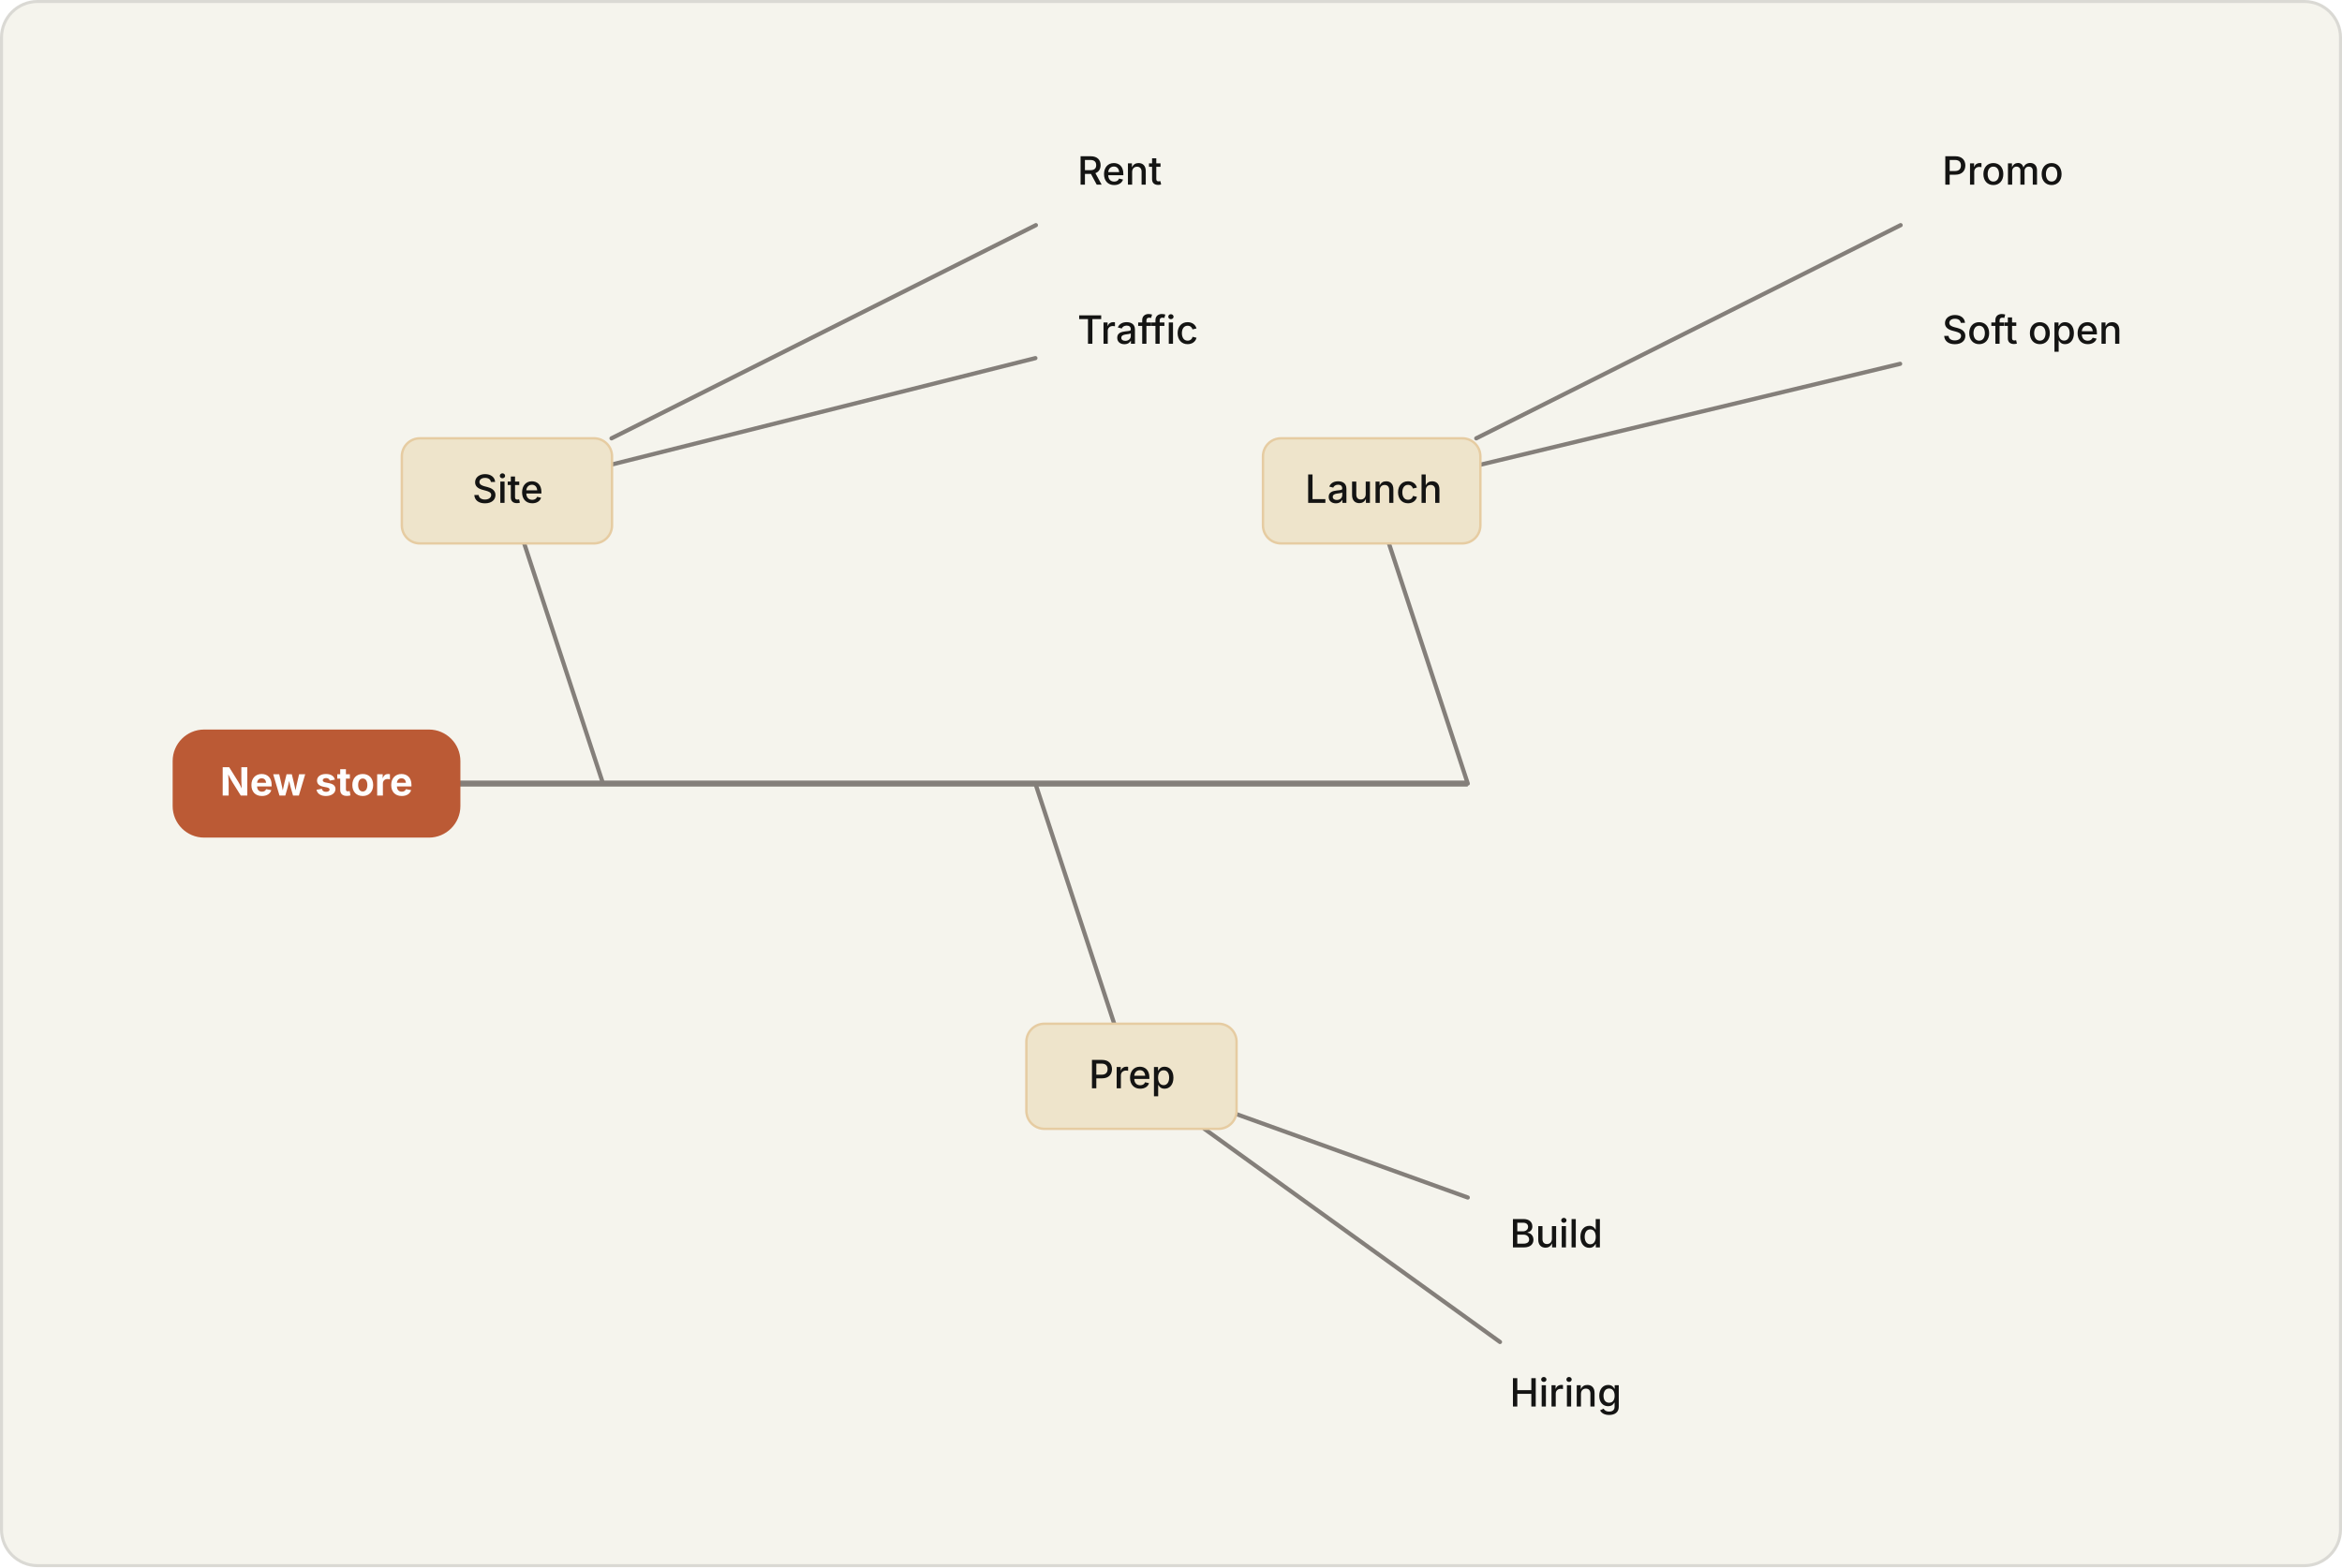
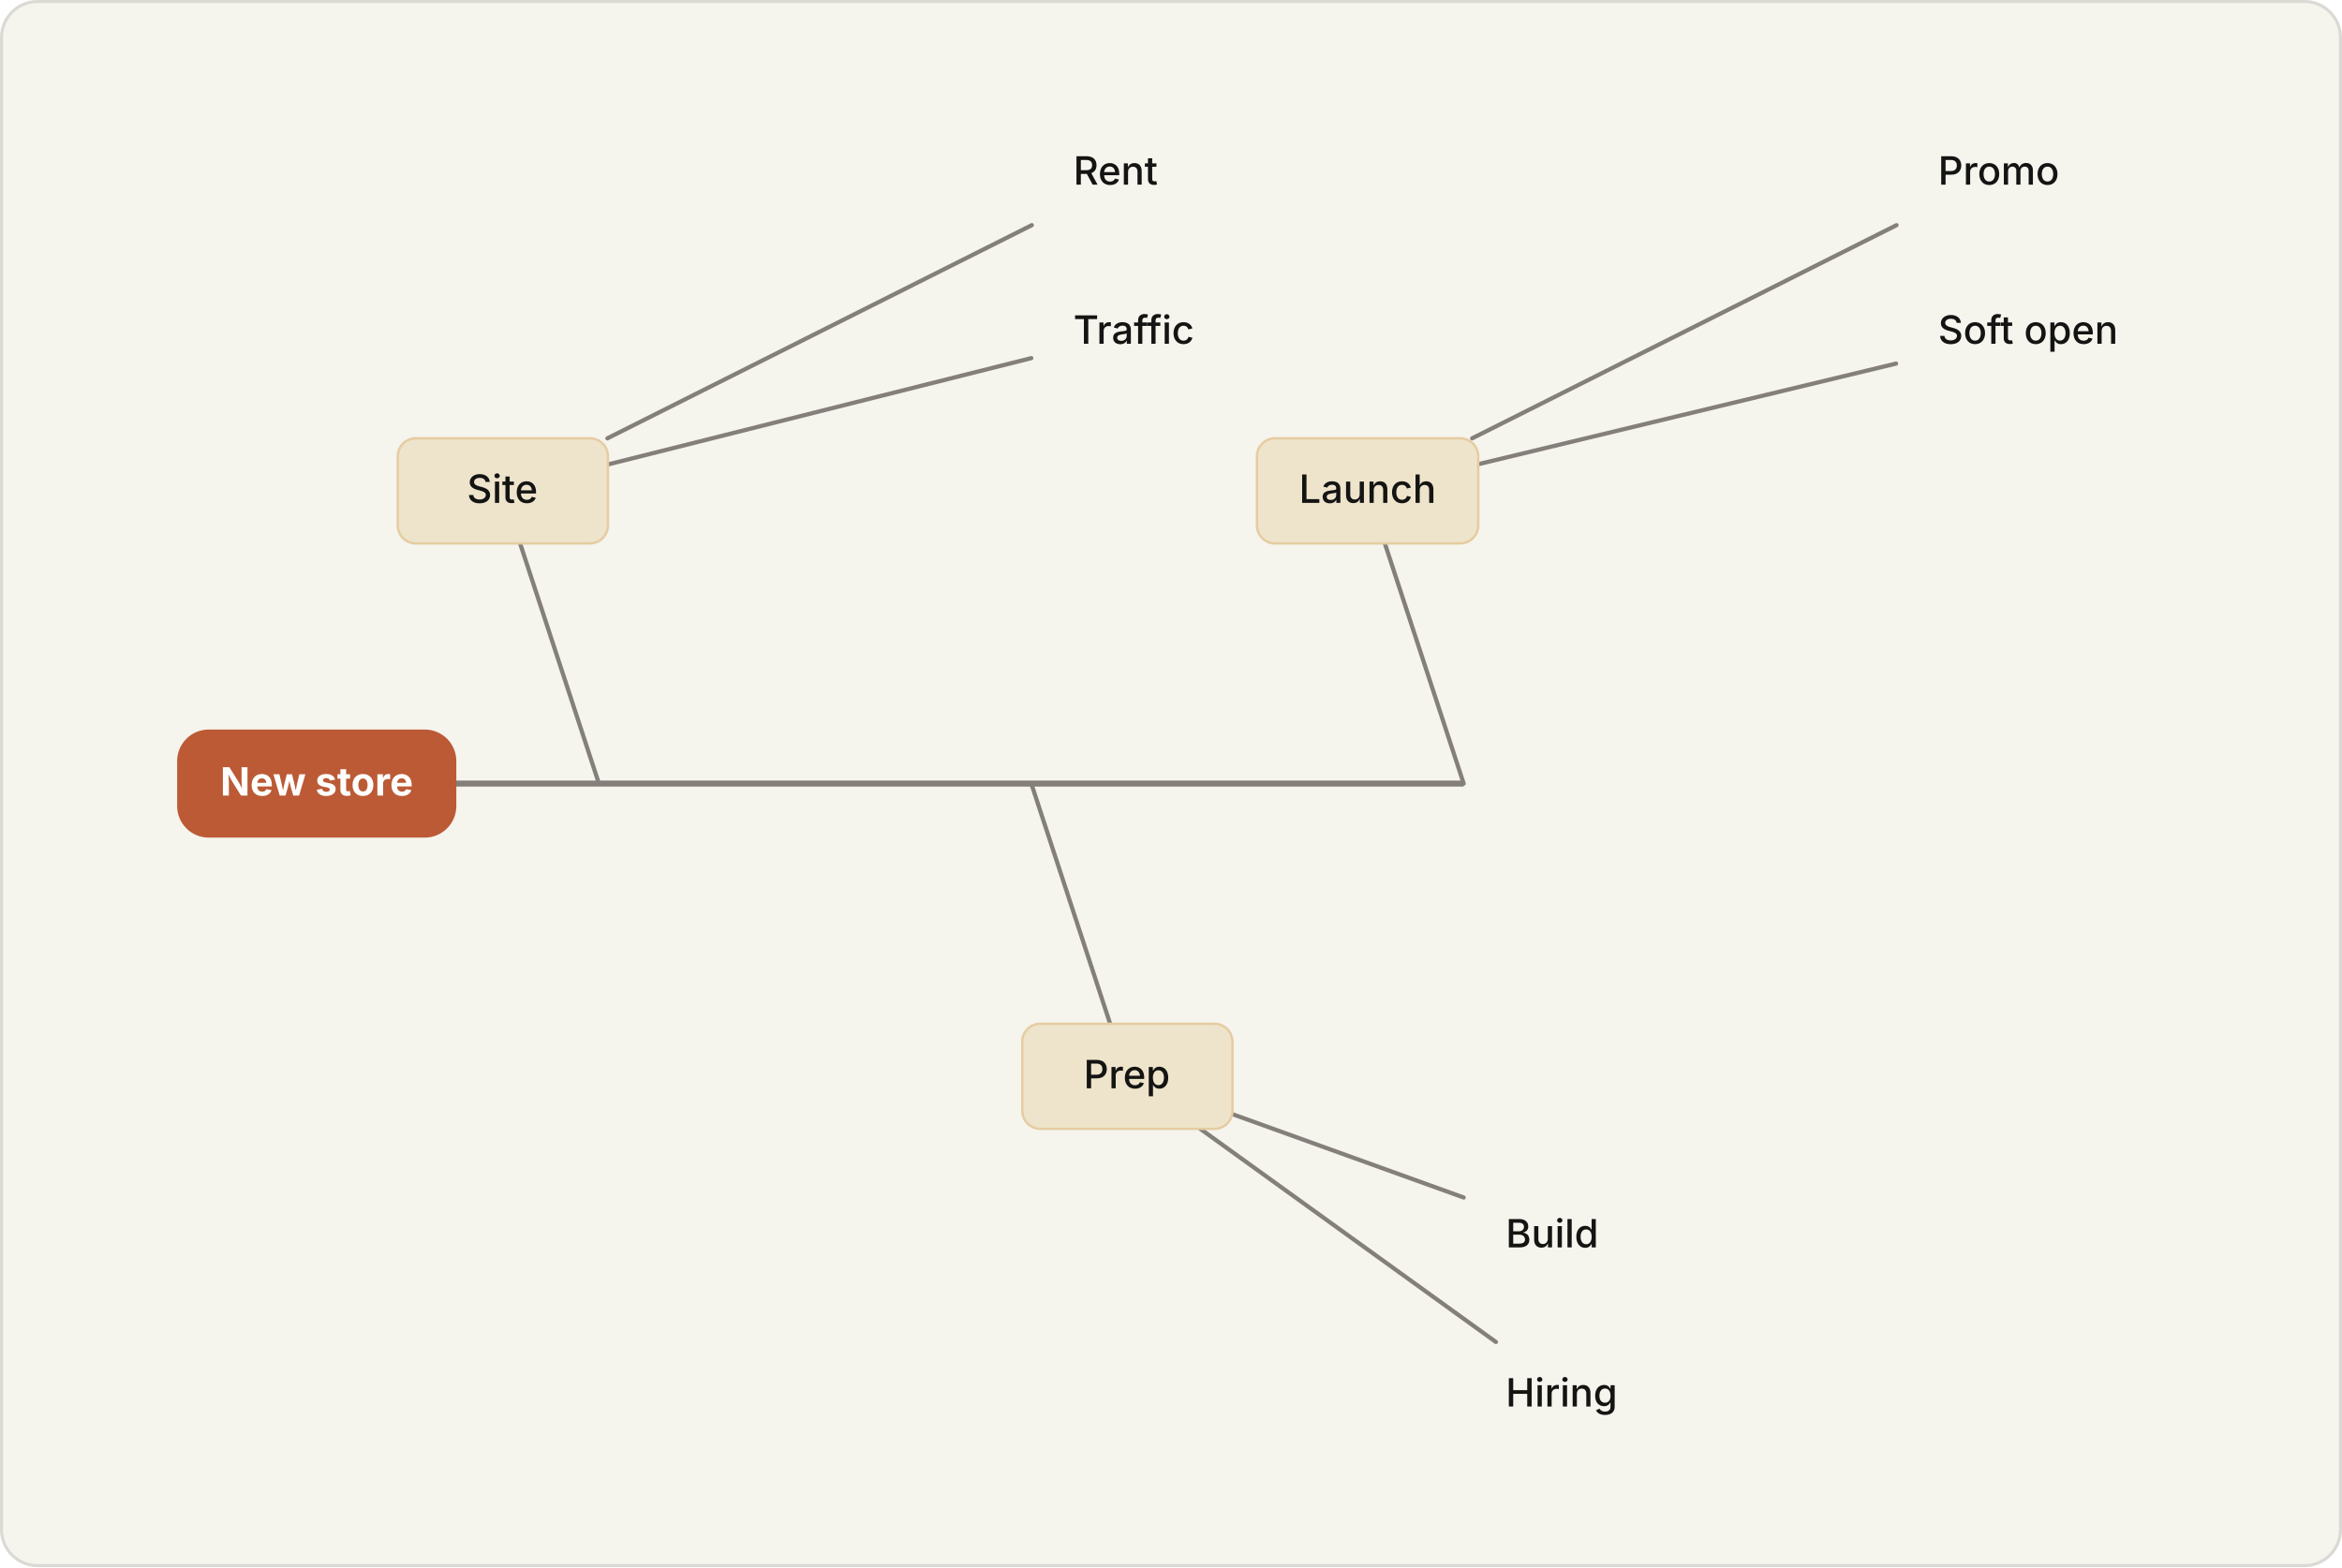
<svg xmlns="http://www.w3.org/2000/svg" width="780" height="522" viewBox="0 0 780 522" font-family="system-ui, -apple-system, BlinkMacSystemFont, &quot;Segoe UI&quot;, &quot;Noto Sans SC&quot;, &quot;Microsoft YaHei&quot;, sans-serif" role="img" lang="en">
  <rect x="0.5" y="0.5" width="779" height="521" rx="12" fill="#f5f4ed" stroke="#dad9d4" />
-   <g transform="translate(34 16)">
-     <svg width="712" height="490" viewBox="0 0 712 490" data-kchart-anchor-x="71.417236328125" data-kchart-anchor-y="245" font-family="system-ui, -apple-system, BlinkMacSystemFont, &quot;Segoe UI&quot;, &quot;Noto Sans SC&quot;, &quot;Microsoft YaHei&quot;, sans-serif" role="img" aria-labelledby="g-mindmap-fishbone-title">
-       <path d="M118.834 245 L166.834 245 L140.578 165" fill="none" stroke="#847f7a" stroke-width="1.4" stroke-linecap="round" stroke-linejoin="round" data-kc-kind="mindmap" data-kc-node="site" data-kc-related="[&quot;site&quot;,&quot;traffic&quot;,&quot;rent&quot;]" data-kc-from="open" data-kc-to="site" />
-       <path d="M169.834 138.709 L310.834 103.291" fill="none" stroke="#847f7a" stroke-width="1.4" stroke-linecap="round" stroke-linejoin="round" data-kc-kind="mindmap" data-kc-node="traffic" data-kc-related="[&quot;traffic&quot;]" data-kc-from="site" data-kc-to="traffic" />
-       <path d="M169.669 130 L311 59" fill="none" stroke="#847f7a" stroke-width="1.4" stroke-linecap="round" stroke-linejoin="round" data-kc-kind="mindmap" data-kc-node="rent" data-kc-related="[&quot;rent&quot;]" data-kc-from="site" data-kc-to="rent" />
-       <path d="M118.834 245 L310.834 245 L337.091 325" fill="none" stroke="#847f7a" stroke-width="1.4" stroke-linecap="round" stroke-linejoin="round" data-kc-kind="mindmap" data-kc-node="fit" data-kc-related="[&quot;fit&quot;,&quot;build&quot;,&quot;hire&quot;]" data-kc-from="open" data-kc-to="fit" />
-       <path d="M377.834 355.119 L454.834 382.881" fill="none" stroke="#847f7a" stroke-width="1.4" stroke-linecap="round" stroke-linejoin="round" data-kc-kind="mindmap" data-kc-node="build" data-kc-related="[&quot;build&quot;]" data-kc-from="fit" data-kc-to="build" />
-       <path d="M367.103 360 L465.566 431" fill="none" stroke="#847f7a" stroke-width="1.4" stroke-linecap="round" stroke-linejoin="round" data-kc-kind="mindmap" data-kc-node="hire" data-kc-related="[&quot;hire&quot;]" data-kc-from="fit" data-kc-to="hire" />
-       <path d="M118.834 245 L454.834 245 L428.578 165" fill="none" stroke="#847f7a" stroke-width="1.4" stroke-linecap="round" stroke-linejoin="round" data-kc-kind="mindmap" data-kc-node="launch" data-kc-related="[&quot;launch&quot;,&quot;soft&quot;,&quot;promo&quot;]" data-kc-from="open" data-kc-to="launch" />
-       <path d="M459.035 138.797 L598.834 105.188" fill="none" stroke="#847f7a" stroke-width="1.4" stroke-linecap="round" stroke-linejoin="round" data-kc-kind="mindmap" data-kc-node="soft" data-kc-related="[&quot;soft&quot;]" data-kc-from="launch" data-kc-to="soft" />
-       <path d="M457.669 130 L599 59" fill="none" stroke="#847f7a" stroke-width="1.4" stroke-linecap="round" stroke-linejoin="round" data-kc-kind="mindmap" data-kc-node="promo" data-kc-related="[&quot;promo&quot;]" data-kc-from="launch" data-kc-to="promo" />
-       <path d="M118.834 245 L454.834 245" fill="none" stroke="#847f7a" stroke-width="2" data-kc-kind="mindmap" data-kc-node="open" data-kc-related="[&quot;open&quot;,&quot;site&quot;,&quot;traffic&quot;,&quot;rent&quot;,&quot;fit&quot;,&quot;build&quot;,&quot;hire&quot;,&quot;launch&quot;,&quot;soft&quot;,&quot;promo&quot;]" data-kc-role="spine" />
-       <rect x="24" y="227.5" width="94.834" height="35" rx="10" fill="#bb5a35" stroke="#bb5a35" stroke-width="1" data-kc-kind="mindmap" data-kc-node="open" data-kc-related="[&quot;open&quot;,&quot;site&quot;,&quot;traffic&quot;,&quot;rent&quot;,&quot;fit&quot;,&quot;build&quot;,&quot;hire&quot;,&quot;launch&quot;,&quot;soft&quot;,&quot;promo&quot;]" />
-       <text x="71.417" y="249" text-anchor="middle" font-size="13" font-weight="650" fill="#fefefe" data-kc-kind="mindmap" data-kc-node="open" data-kc-related="[&quot;open&quot;,&quot;site&quot;,&quot;traffic&quot;,&quot;rent&quot;,&quot;fit&quot;,&quot;build&quot;,&quot;hire&quot;,&quot;launch&quot;,&quot;soft&quot;,&quot;promo&quot;]" data-kc-role="label">New store</text>
-       <rect x="99.834" y="130" width="70" height="35" rx="6" fill="#eee4cb" stroke="#e6cca2" stroke-width="0.8" data-kc-kind="mindmap" data-kc-node="site" data-kc-related="[&quot;site&quot;,&quot;traffic&quot;,&quot;rent&quot;]" />
-       <text x="123.298" y="151.5" text-anchor="start" font-size="13" font-weight="500" fill="#141413" data-kc-kind="mindmap" data-kc-node="site" data-kc-related="[&quot;site&quot;,&quot;traffic&quot;,&quot;rent&quot;]" data-kc-role="label">Site</text>
-       <text x="324.834" y="98.5" text-anchor="start" font-size="13" font-weight="500" fill="#141413" data-kc-kind="mindmap" data-kc-node="traffic" data-kc-related="[&quot;traffic&quot;]" data-kc-role="label">Traffic</text>
-       <text x="324.834" y="45.5" text-anchor="start" font-size="13" font-weight="500" fill="#141413" data-kc-kind="mindmap" data-kc-node="rent" data-kc-related="[&quot;rent&quot;]" data-kc-role="label">Rent</text>
-       <rect x="307.834" y="325" width="70" height="35" rx="6" fill="#eee4cb" stroke="#e6cca2" stroke-width="0.8" data-kc-kind="mindmap" data-kc-node="fit" data-kc-related="[&quot;fit&quot;,&quot;build&quot;,&quot;hire&quot;]" />
-       <text x="328.628" y="346.5" text-anchor="start" font-size="13" font-weight="500" fill="#141413" data-kc-kind="mindmap" data-kc-node="fit" data-kc-related="[&quot;fit&quot;,&quot;build&quot;,&quot;hire&quot;]" data-kc-role="label">Prep</text>
-       <text x="468.834" y="399.5" text-anchor="start" font-size="13" font-weight="500" fill="#141413" data-kc-kind="mindmap" data-kc-node="build" data-kc-related="[&quot;build&quot;]" data-kc-role="label">Build</text>
-       <text x="468.834" y="452.5" text-anchor="start" font-size="13" font-weight="500" fill="#141413" data-kc-kind="mindmap" data-kc-node="hire" data-kc-related="[&quot;hire&quot;]" data-kc-role="label">Hiring</text>
-       <rect x="386.634" y="130" width="72.402" height="35" rx="6" fill="#eee4cb" stroke="#e6cca2" stroke-width="0.8" data-kc-kind="mindmap" data-kc-node="launch" data-kc-related="[&quot;launch&quot;,&quot;soft&quot;,&quot;promo&quot;]" />
-       <text x="400.634" y="151.5" text-anchor="start" font-size="13" font-weight="500" fill="#141413" data-kc-kind="mindmap" data-kc-node="launch" data-kc-related="[&quot;launch&quot;,&quot;soft&quot;,&quot;promo&quot;]" data-kc-role="label">Launch</text>
-       <text x="612.834" y="98.5" text-anchor="start" font-size="13" font-weight="500" fill="#141413" data-kc-kind="mindmap" data-kc-node="soft" data-kc-related="[&quot;soft&quot;]" data-kc-role="label">Soft open</text>
-       <text x="612.834" y="45.5" text-anchor="start" font-size="13" font-weight="500" fill="#141413" data-kc-kind="mindmap" data-kc-node="promo" data-kc-related="[&quot;promo&quot;]" data-kc-role="label">Promo</text>
+   <g transform="translate(35.5 16)">
+     <svg width="709" height="490" viewBox="0 0 709 490" data-kchart-anchor-x="69.98653411865234" data-kchart-anchor-y="245" font-family="system-ui, -apple-system, BlinkMacSystemFont, &quot;Segoe UI&quot;, &quot;Noto Sans SC&quot;, &quot;Microsoft YaHei&quot;, sans-serif" role="img" aria-labelledby="g-mindmap-fishbone-title">
+       <path d="M115.973 245 L163.973 245 L137.717 165" fill="none" stroke="#847f7a" stroke-width="1.4" stroke-linecap="round" stroke-linejoin="round" data-kc-kind="mindmap" data-kc-node="site" data-kc-related="[&quot;site&quot;,&quot;traffic&quot;,&quot;rent&quot;]" data-kc-from="open" data-kc-to="site" />
+       <path d="M166.973 138.709 L307.973 103.291" fill="none" stroke="#847f7a" stroke-width="1.4" stroke-linecap="round" stroke-linejoin="round" data-kc-kind="mindmap" data-kc-node="traffic" data-kc-related="[&quot;traffic&quot;]" data-kc-from="site" data-kc-to="traffic" />
+       <path d="M166.808 130 L308.138 59" fill="none" stroke="#847f7a" stroke-width="1.4" stroke-linecap="round" stroke-linejoin="round" data-kc-kind="mindmap" data-kc-node="rent" data-kc-related="[&quot;rent&quot;]" data-kc-from="site" data-kc-to="rent" />
+       <path d="M115.973 245 L307.973 245 L334.229 325" fill="none" stroke="#847f7a" stroke-width="1.4" stroke-linecap="round" stroke-linejoin="round" data-kc-kind="mindmap" data-kc-node="fit" data-kc-related="[&quot;fit&quot;,&quot;build&quot;,&quot;hire&quot;]" data-kc-from="open" data-kc-to="fit" />
+       <path d="M374.973 355.119 L451.973 382.881" fill="none" stroke="#847f7a" stroke-width="1.4" stroke-linecap="round" stroke-linejoin="round" data-kc-kind="mindmap" data-kc-node="build" data-kc-related="[&quot;build&quot;]" data-kc-from="fit" data-kc-to="build" />
+       <path d="M364.242 360 L462.704 431" fill="none" stroke="#847f7a" stroke-width="1.4" stroke-linecap="round" stroke-linejoin="round" data-kc-kind="mindmap" data-kc-node="hire" data-kc-related="[&quot;hire&quot;]" data-kc-from="fit" data-kc-to="hire" />
+       <path d="M115.973 245 L451.973 245 L425.717 165" fill="none" stroke="#847f7a" stroke-width="1.4" stroke-linecap="round" stroke-linejoin="round" data-kc-kind="mindmap" data-kc-node="launch" data-kc-related="[&quot;launch&quot;,&quot;soft&quot;,&quot;promo&quot;]" data-kc-from="open" data-kc-to="launch" />
+       <path d="M456.821 138.625 L595.973 105.108" fill="none" stroke="#847f7a" stroke-width="1.4" stroke-linecap="round" stroke-linejoin="round" data-kc-kind="mindmap" data-kc-node="soft" data-kc-related="[&quot;soft&quot;]" data-kc-from="launch" data-kc-to="soft" />
+       <path d="M454.808 130 L596.138 59" fill="none" stroke="#847f7a" stroke-width="1.4" stroke-linecap="round" stroke-linejoin="round" data-kc-kind="mindmap" data-kc-node="promo" data-kc-related="[&quot;promo&quot;]" data-kc-from="launch" data-kc-to="promo" />
+       <path d="M115.973 245 L451.973 245" fill="none" stroke="#847f7a" stroke-width="2" data-kc-kind="mindmap" data-kc-node="open" data-kc-related="[&quot;open&quot;,&quot;site&quot;,&quot;traffic&quot;,&quot;rent&quot;,&quot;fit&quot;,&quot;build&quot;,&quot;hire&quot;,&quot;launch&quot;,&quot;soft&quot;,&quot;promo&quot;]" data-kc-role="spine" />
+       <rect x="24" y="227.5" width="91.973" height="35" rx="10" fill="#bb5a35" stroke="#bb5a35" stroke-width="1" data-kc-kind="mindmap" data-kc-node="open" data-kc-related="[&quot;open&quot;,&quot;site&quot;,&quot;traffic&quot;,&quot;rent&quot;,&quot;fit&quot;,&quot;build&quot;,&quot;hire&quot;,&quot;launch&quot;,&quot;soft&quot;,&quot;promo&quot;]" />
+       <text x="69.987" y="249" text-anchor="middle" font-size="13" font-weight="650" fill="#fefefe" data-kc-kind="mindmap" data-kc-node="open" data-kc-related="[&quot;open&quot;,&quot;site&quot;,&quot;traffic&quot;,&quot;rent&quot;,&quot;fit&quot;,&quot;build&quot;,&quot;hire&quot;,&quot;launch&quot;,&quot;soft&quot;,&quot;promo&quot;]" data-kc-role="label">New store</text>
+       <rect x="96.973" y="130" width="70" height="35" rx="6" fill="#eee4cb" stroke="#e6cca2" stroke-width="0.8" data-kc-kind="mindmap" data-kc-node="site" data-kc-related="[&quot;site&quot;,&quot;traffic&quot;,&quot;rent&quot;]" />
+       <text x="120.007" y="151.5" text-anchor="start" font-size="13" font-weight="500" fill="#141413" data-kc-kind="mindmap" data-kc-node="site" data-kc-related="[&quot;site&quot;,&quot;traffic&quot;,&quot;rent&quot;]" data-kc-role="label">Site</text>
+       <text x="321.973" y="98.5" text-anchor="start" font-size="13" font-weight="500" fill="#141413" data-kc-kind="mindmap" data-kc-node="traffic" data-kc-related="[&quot;traffic&quot;]" data-kc-role="label">Traffic</text>
+       <text x="321.973" y="45.5" text-anchor="start" font-size="13" font-weight="500" fill="#141413" data-kc-kind="mindmap" data-kc-node="rent" data-kc-related="[&quot;rent&quot;]" data-kc-role="label">Rent</text>
+       <rect x="304.973" y="325" width="70" height="35" rx="6" fill="#eee4cb" stroke="#e6cca2" stroke-width="0.8" data-kc-kind="mindmap" data-kc-node="fit" data-kc-related="[&quot;fit&quot;,&quot;build&quot;,&quot;hire&quot;]" />
+       <text x="325.4" y="346.5" text-anchor="start" font-size="13" font-weight="500" fill="#141413" data-kc-kind="mindmap" data-kc-node="fit" data-kc-related="[&quot;fit&quot;,&quot;build&quot;,&quot;hire&quot;]" data-kc-role="label">Prep</text>
+       <text x="465.973" y="399.5" text-anchor="start" font-size="13" font-weight="500" fill="#141413" data-kc-kind="mindmap" data-kc-node="build" data-kc-related="[&quot;build&quot;]" data-kc-role="label">Build</text>
+       <text x="465.973" y="452.5" text-anchor="start" font-size="13" font-weight="500" fill="#141413" data-kc-kind="mindmap" data-kc-node="hire" data-kc-related="[&quot;hire&quot;]" data-kc-role="label">Hiring</text>
+       <rect x="383.126" y="130" width="73.695" height="35" rx="6" fill="#eee4cb" stroke="#e6cca2" stroke-width="0.8" data-kc-kind="mindmap" data-kc-node="launch" data-kc-related="[&quot;launch&quot;,&quot;soft&quot;,&quot;promo&quot;]" />
+       <text x="397.126" y="151.5" text-anchor="start" font-size="13" font-weight="500" fill="#141413" data-kc-kind="mindmap" data-kc-node="launch" data-kc-related="[&quot;launch&quot;,&quot;soft&quot;,&quot;promo&quot;]" data-kc-role="label">Launch</text>
+       <text x="609.973" y="98.5" text-anchor="start" font-size="13" font-weight="500" fill="#141413" data-kc-kind="mindmap" data-kc-node="soft" data-kc-related="[&quot;soft&quot;]" data-kc-role="label">Soft open</text>
+       <text x="609.973" y="45.5" text-anchor="start" font-size="13" font-weight="500" fill="#141413" data-kc-kind="mindmap" data-kc-node="promo" data-kc-related="[&quot;promo&quot;]" data-kc-role="label">Promo</text>
    </svg>
  </g>
</svg>
